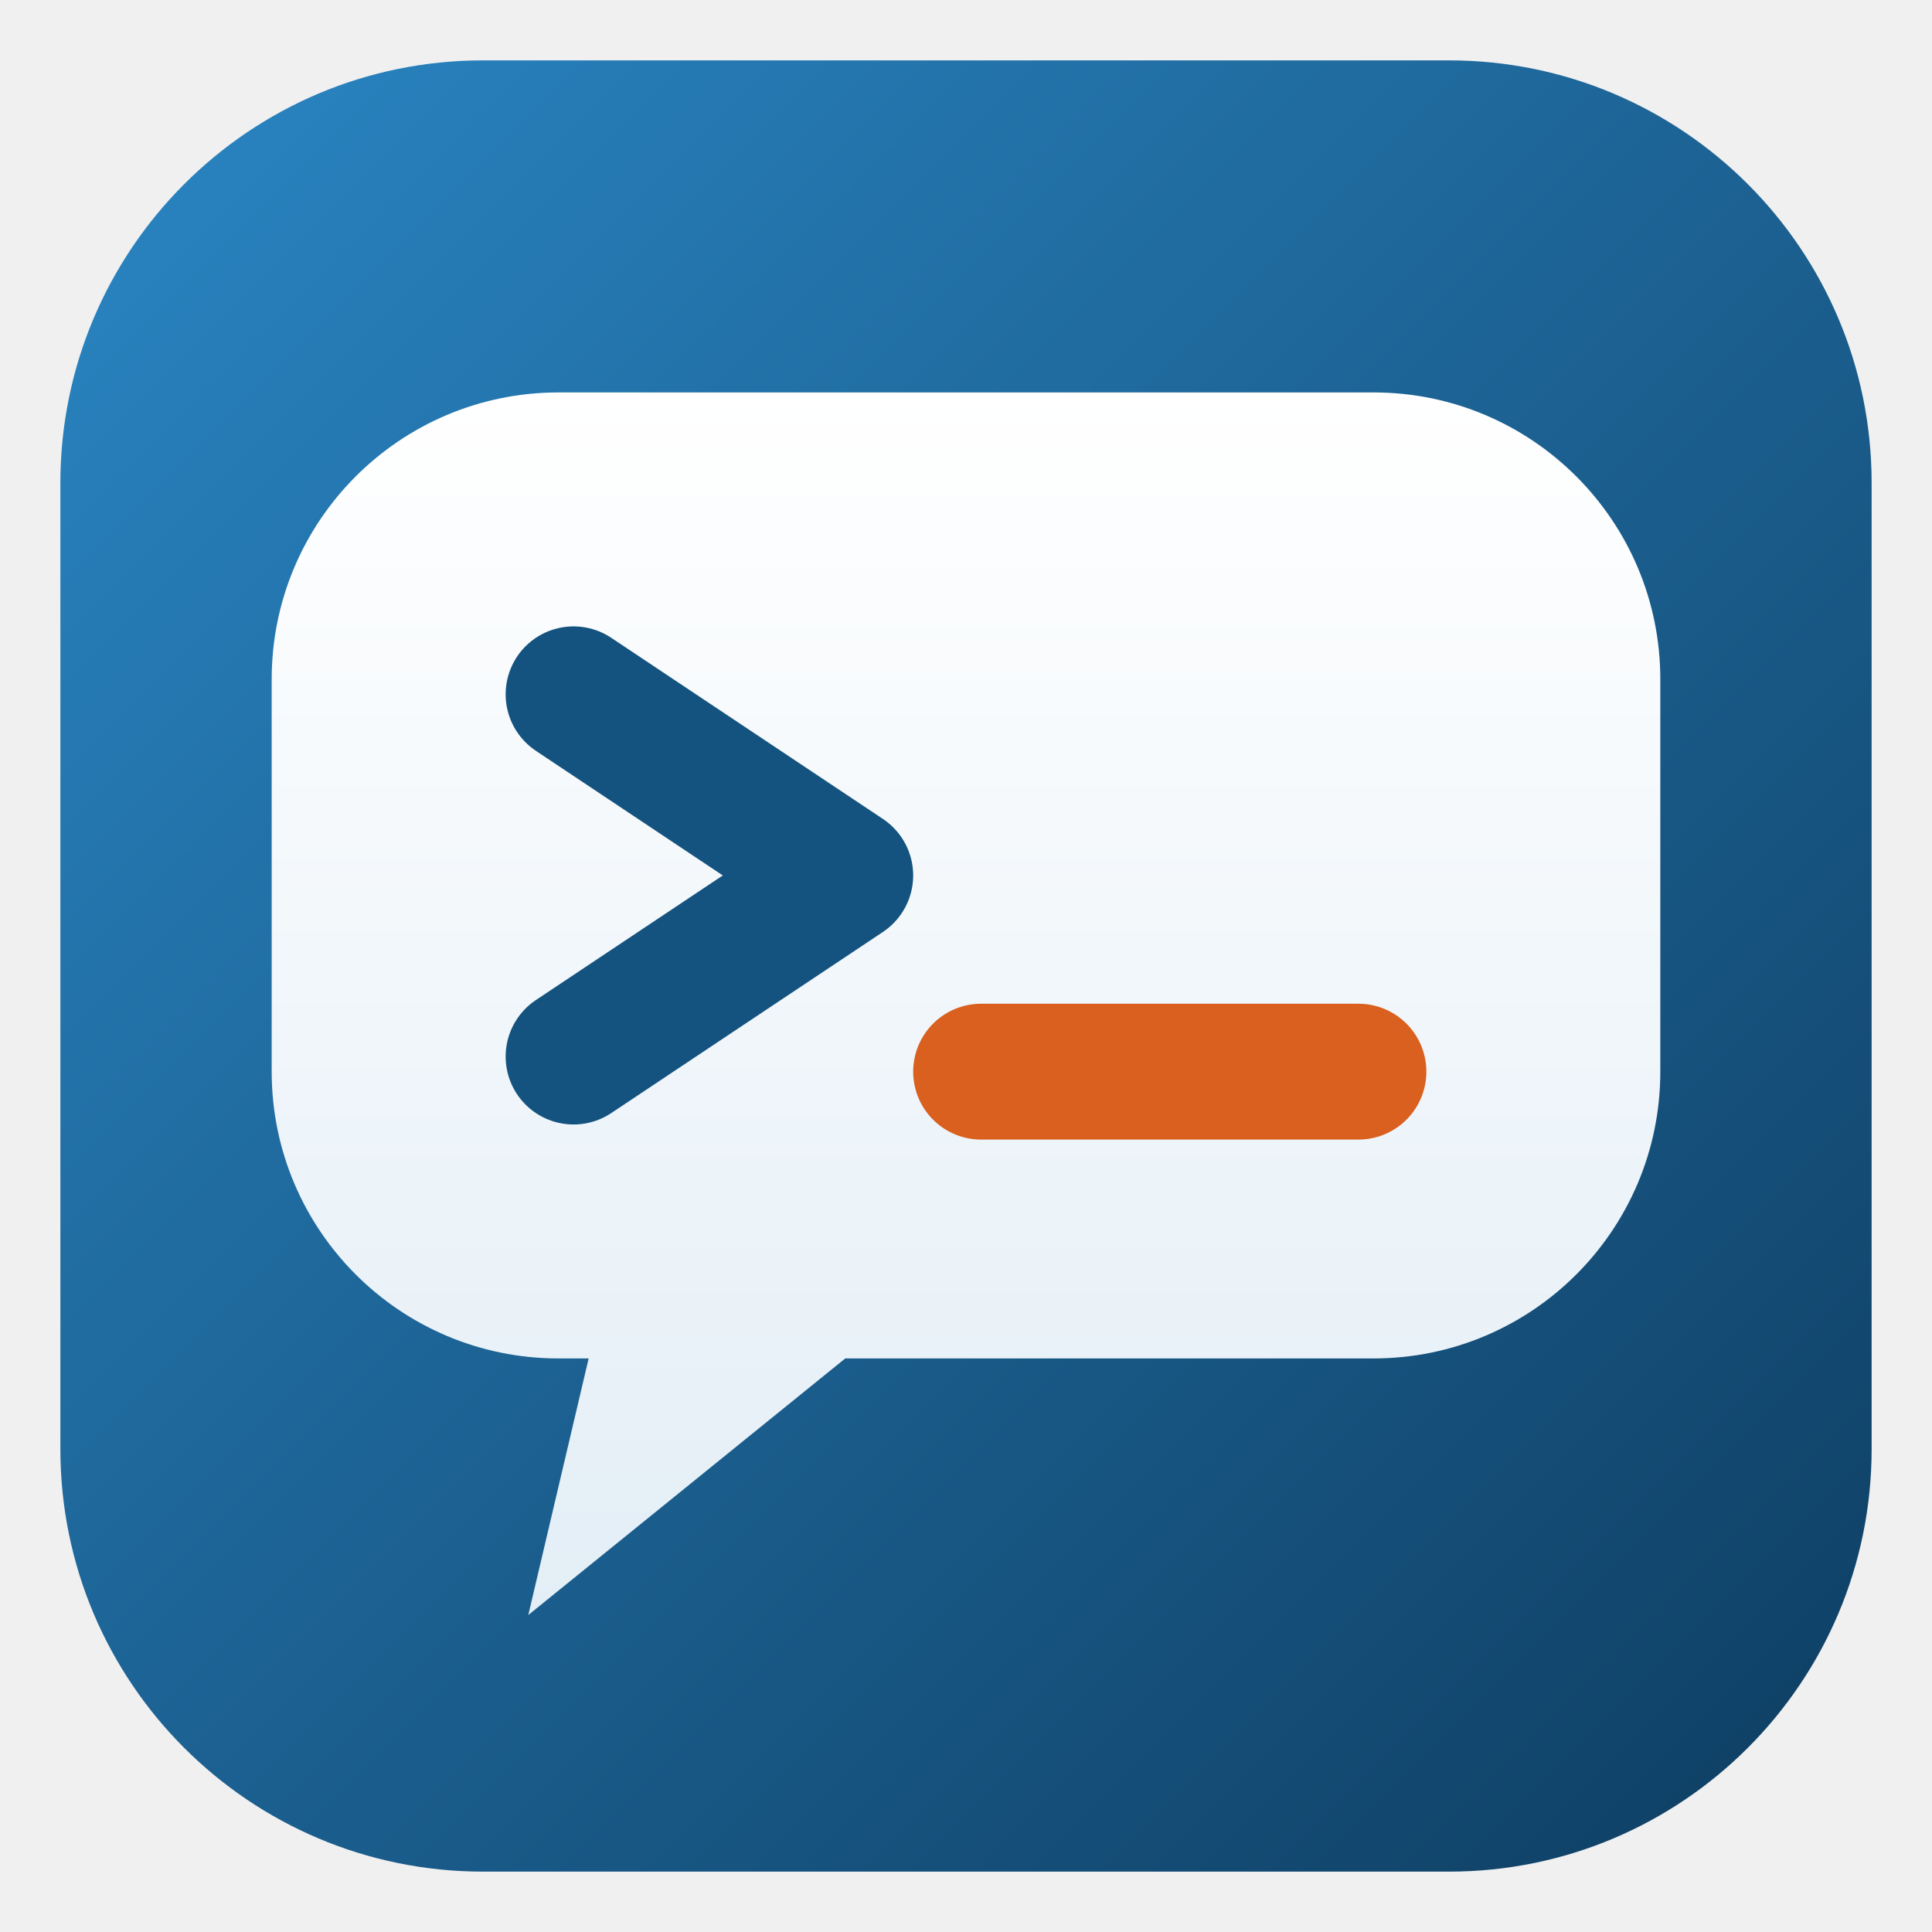
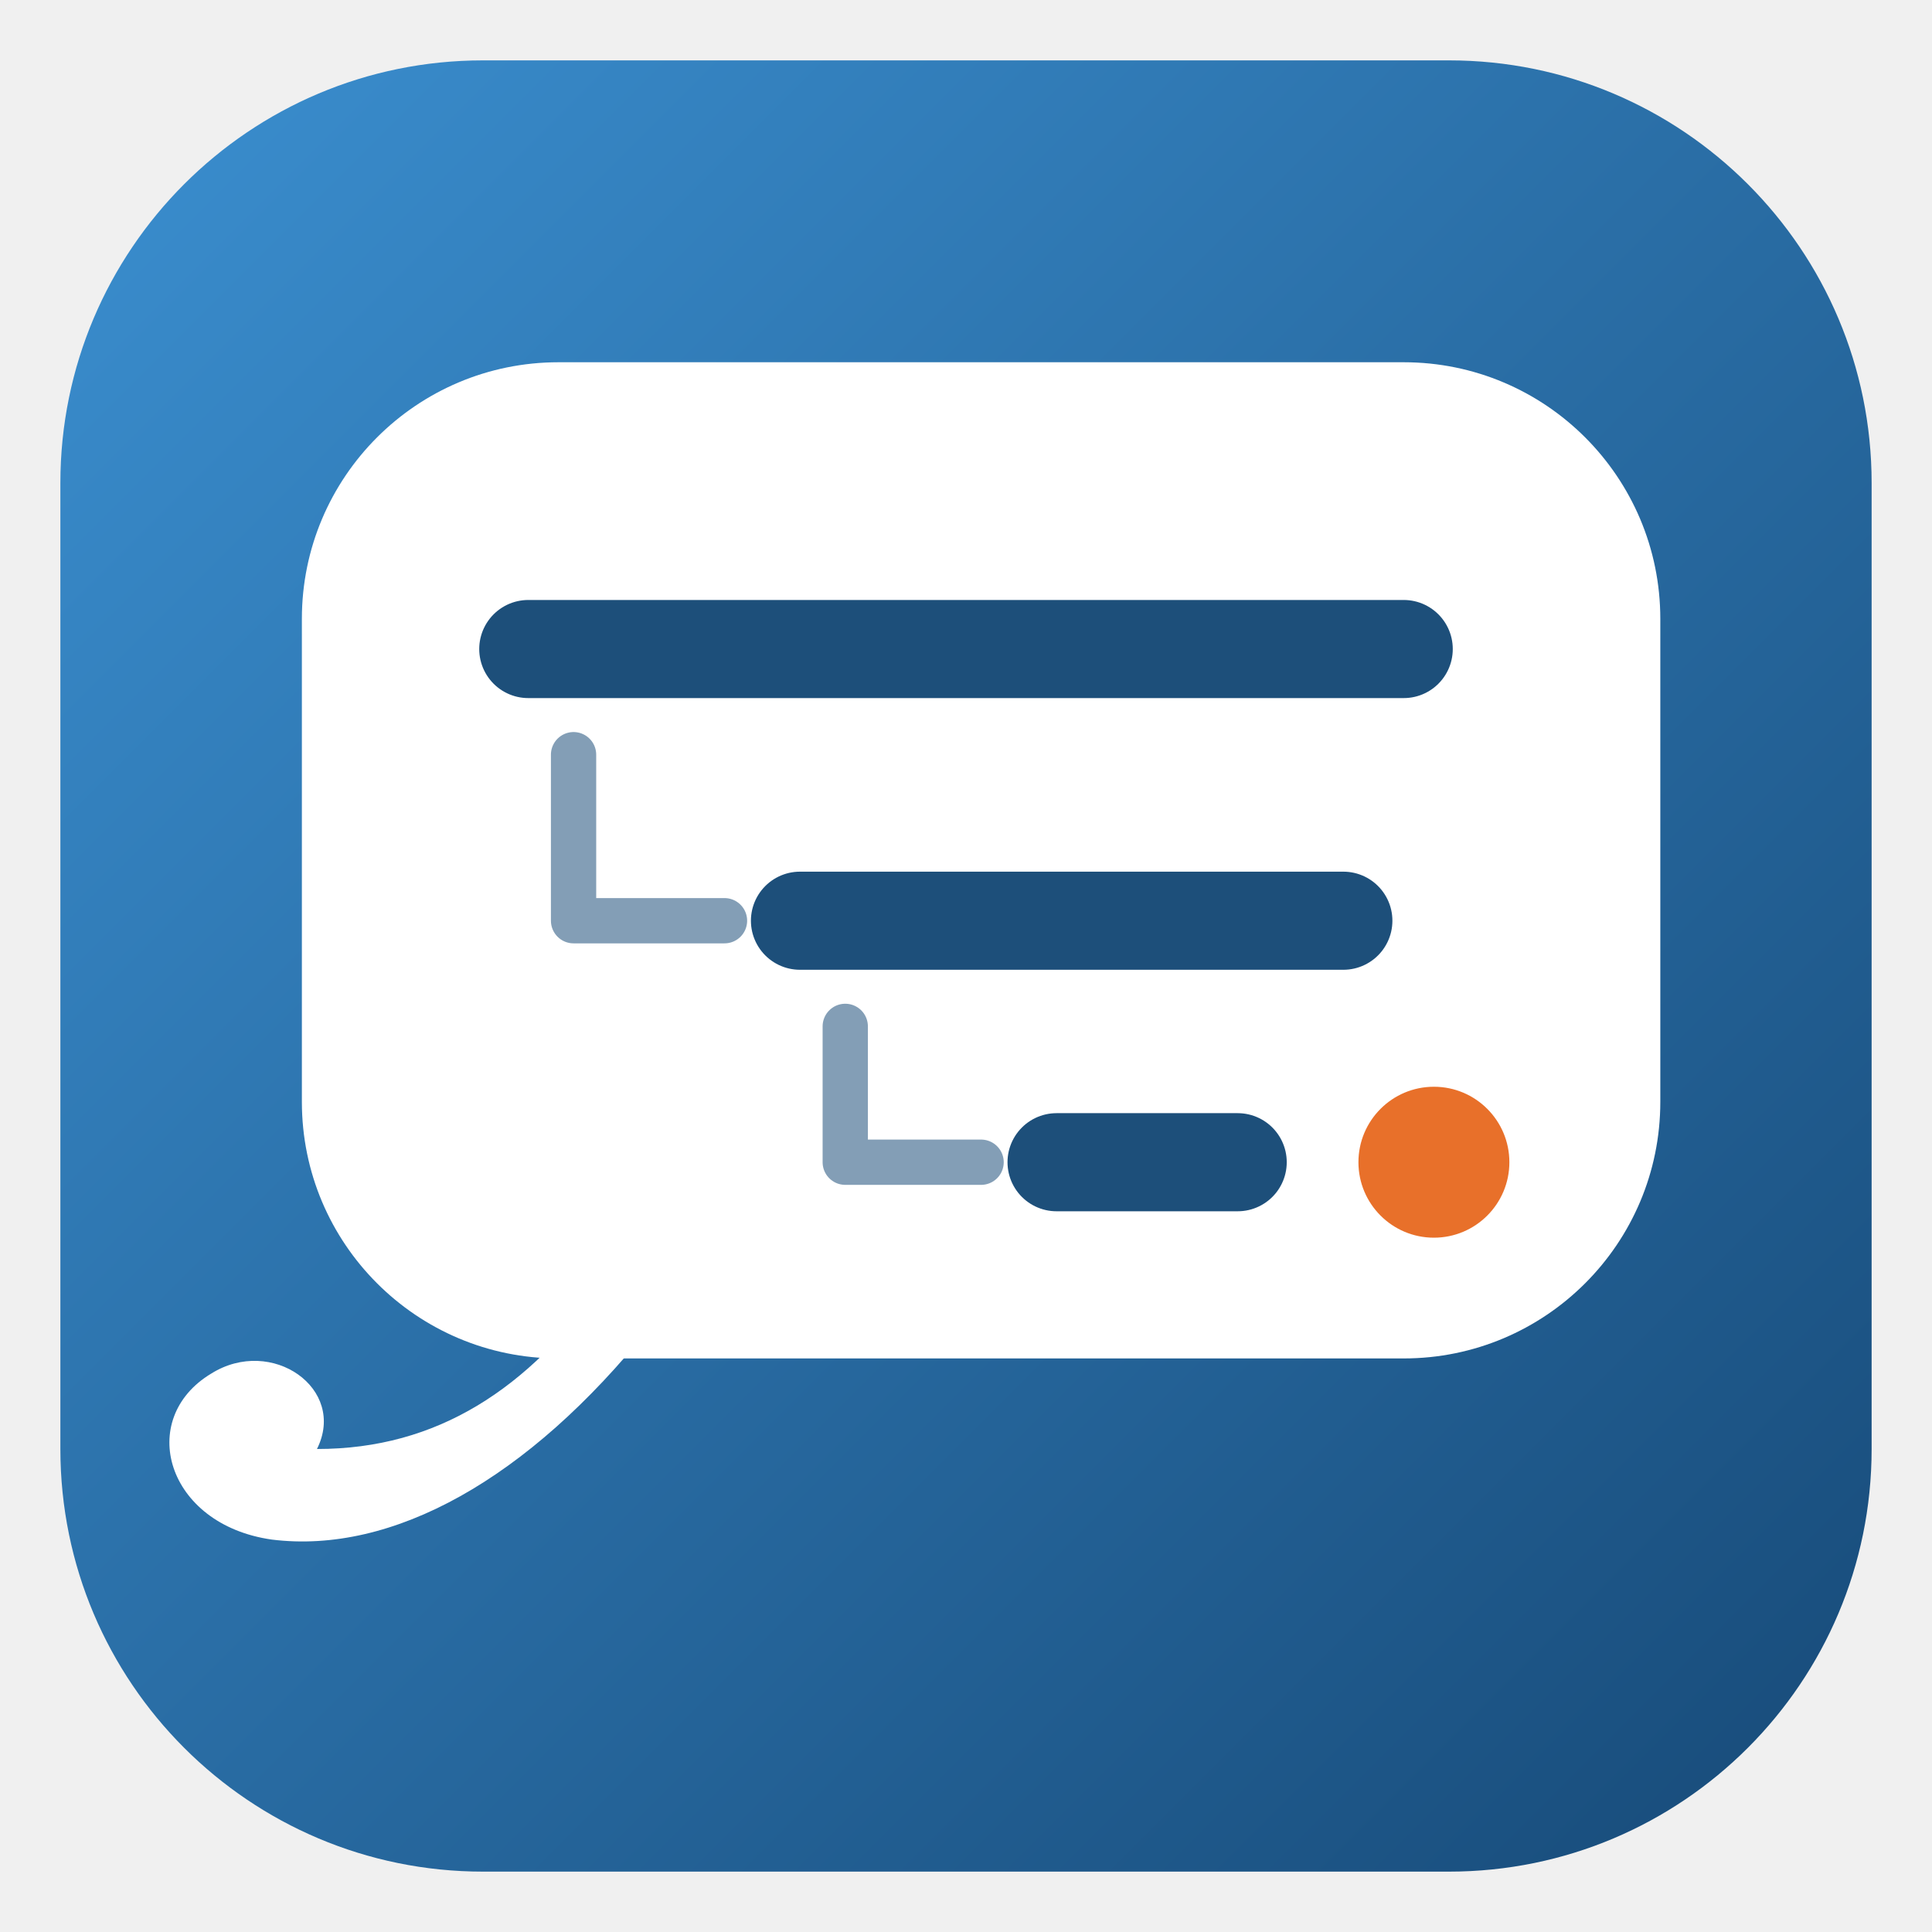
<svg xmlns="http://www.w3.org/2000/svg" width="256" height="256" viewBox="0 0 256 256">
  <defs>
    <linearGradient id="bg" x1="0" y1="0" x2="1" y2="1">
-       <stop offset="0" stop-color="#2a86c4" />
-       <stop offset="1" stop-color="#0e3d61" />
-     </linearGradient>
-     <linearGradient id="bubble" x1="0" y1="0" x2="0" y2="1">
-       <stop offset="0" stop-color="#ffffff" />
-       <stop offset="1" stop-color="#e3eef6" />
+       <stop offset="0" stop-color="#3b8fd0" />
+       <stop offset="1" stop-color="#174a78" />
    </linearGradient>
  </defs>
  <rect x="8" y="8" width="240" height="240" rx="56" fill="url(#bg)" />
-   <path d="M74 52 H182 A38 38 0 0 1 220 90 V142 A38 38 0 0 1 182 180 H112 L70 214 L78 180 H74            A38 38 0 0 1 36 142 V90 A38 38 0 0 1 74 52 Z" fill="url(#bubble)" />
-   <path d="M76 92 L112 116 L76 140" fill="none" stroke="#14537f" stroke-width="18" stroke-linecap="round" stroke-linejoin="round" />
-   <path d="M130 142 H180" fill="none" stroke="#d9601f" stroke-width="18" stroke-linecap="round" />
+   <path d="M86 176 C70 196 52 206 36 204 C22 202 18 188 28 182 C36 177 46 184 42 192            C58 192 70 184 80 170 Z" fill="#ffffff" />
+   <rect x="40" y="48" width="180" height="132" rx="34" fill="#ffffff" />
+   <path d="M70 86 H186" stroke="#1d4f7a" stroke-width="13" stroke-linecap="round" />
+   <path d="M76 100 V122 H96" fill="none" stroke="#1d4f7a" stroke-width="6" stroke-linecap="round" stroke-linejoin="round" opacity="0.55" />
+   <path d="M106 122 H178" stroke="#1d4f7a" stroke-width="13" stroke-linecap="round" />
+   <path d="M112 136 V154 H130" fill="none" stroke="#1d4f7a" stroke-width="6" stroke-linecap="round" stroke-linejoin="round" opacity="0.55" />
+   <path d="M140 154 H164" stroke="#1d4f7a" stroke-width="13" stroke-linecap="round" />
+   <circle cx="190" cy="154" r="10" fill="#e8702a" />
</svg>
